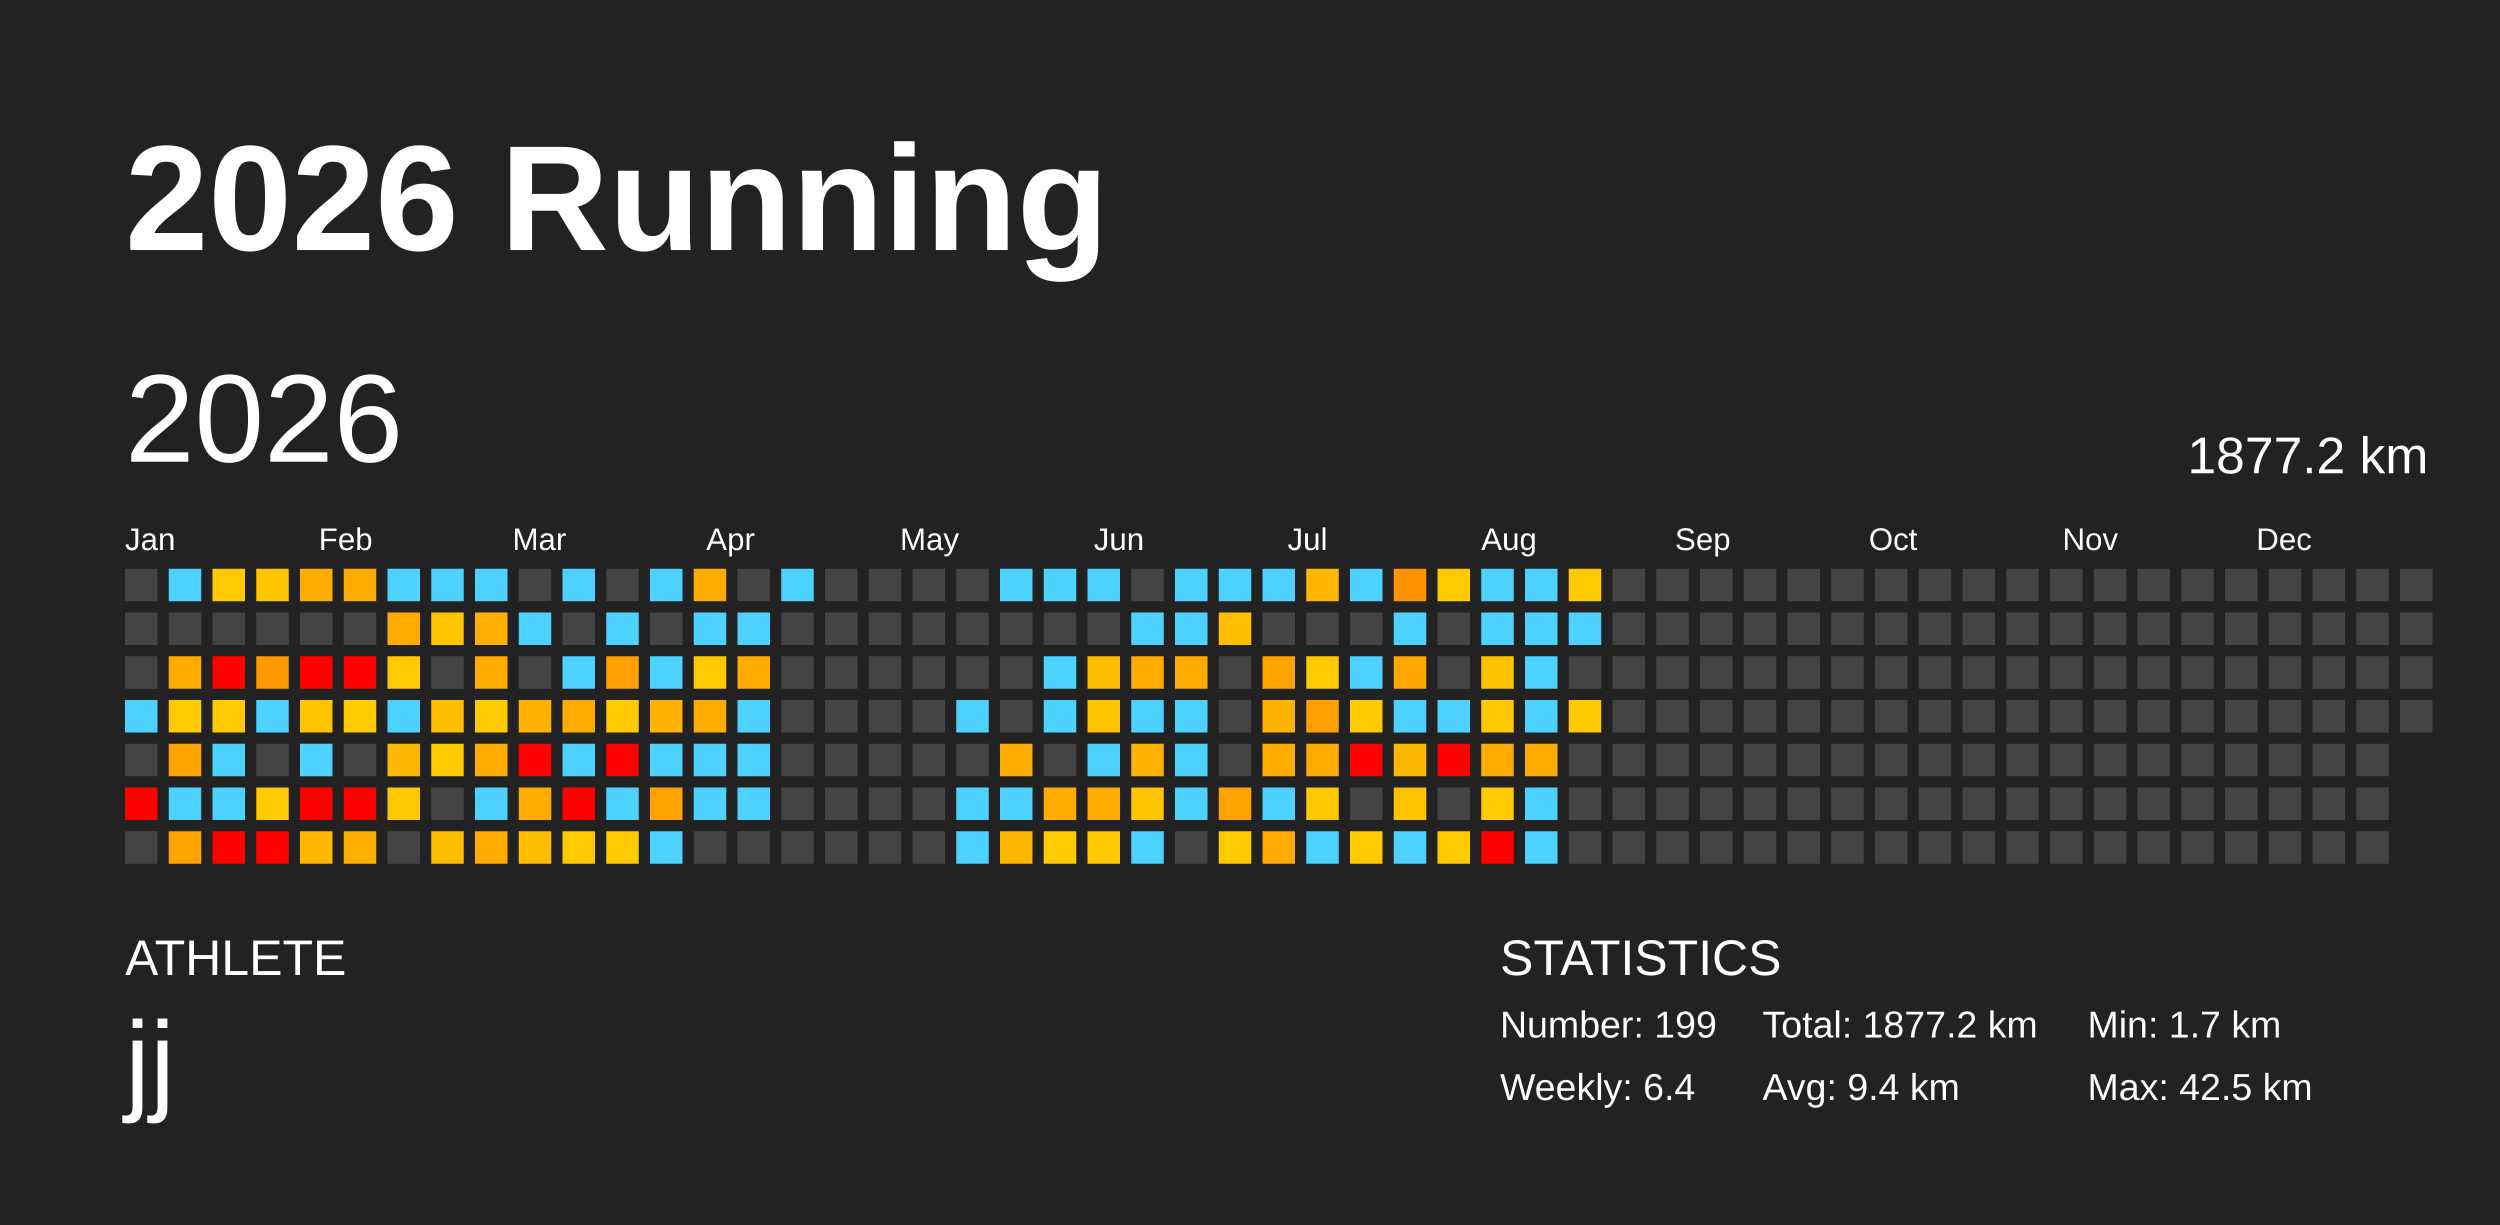
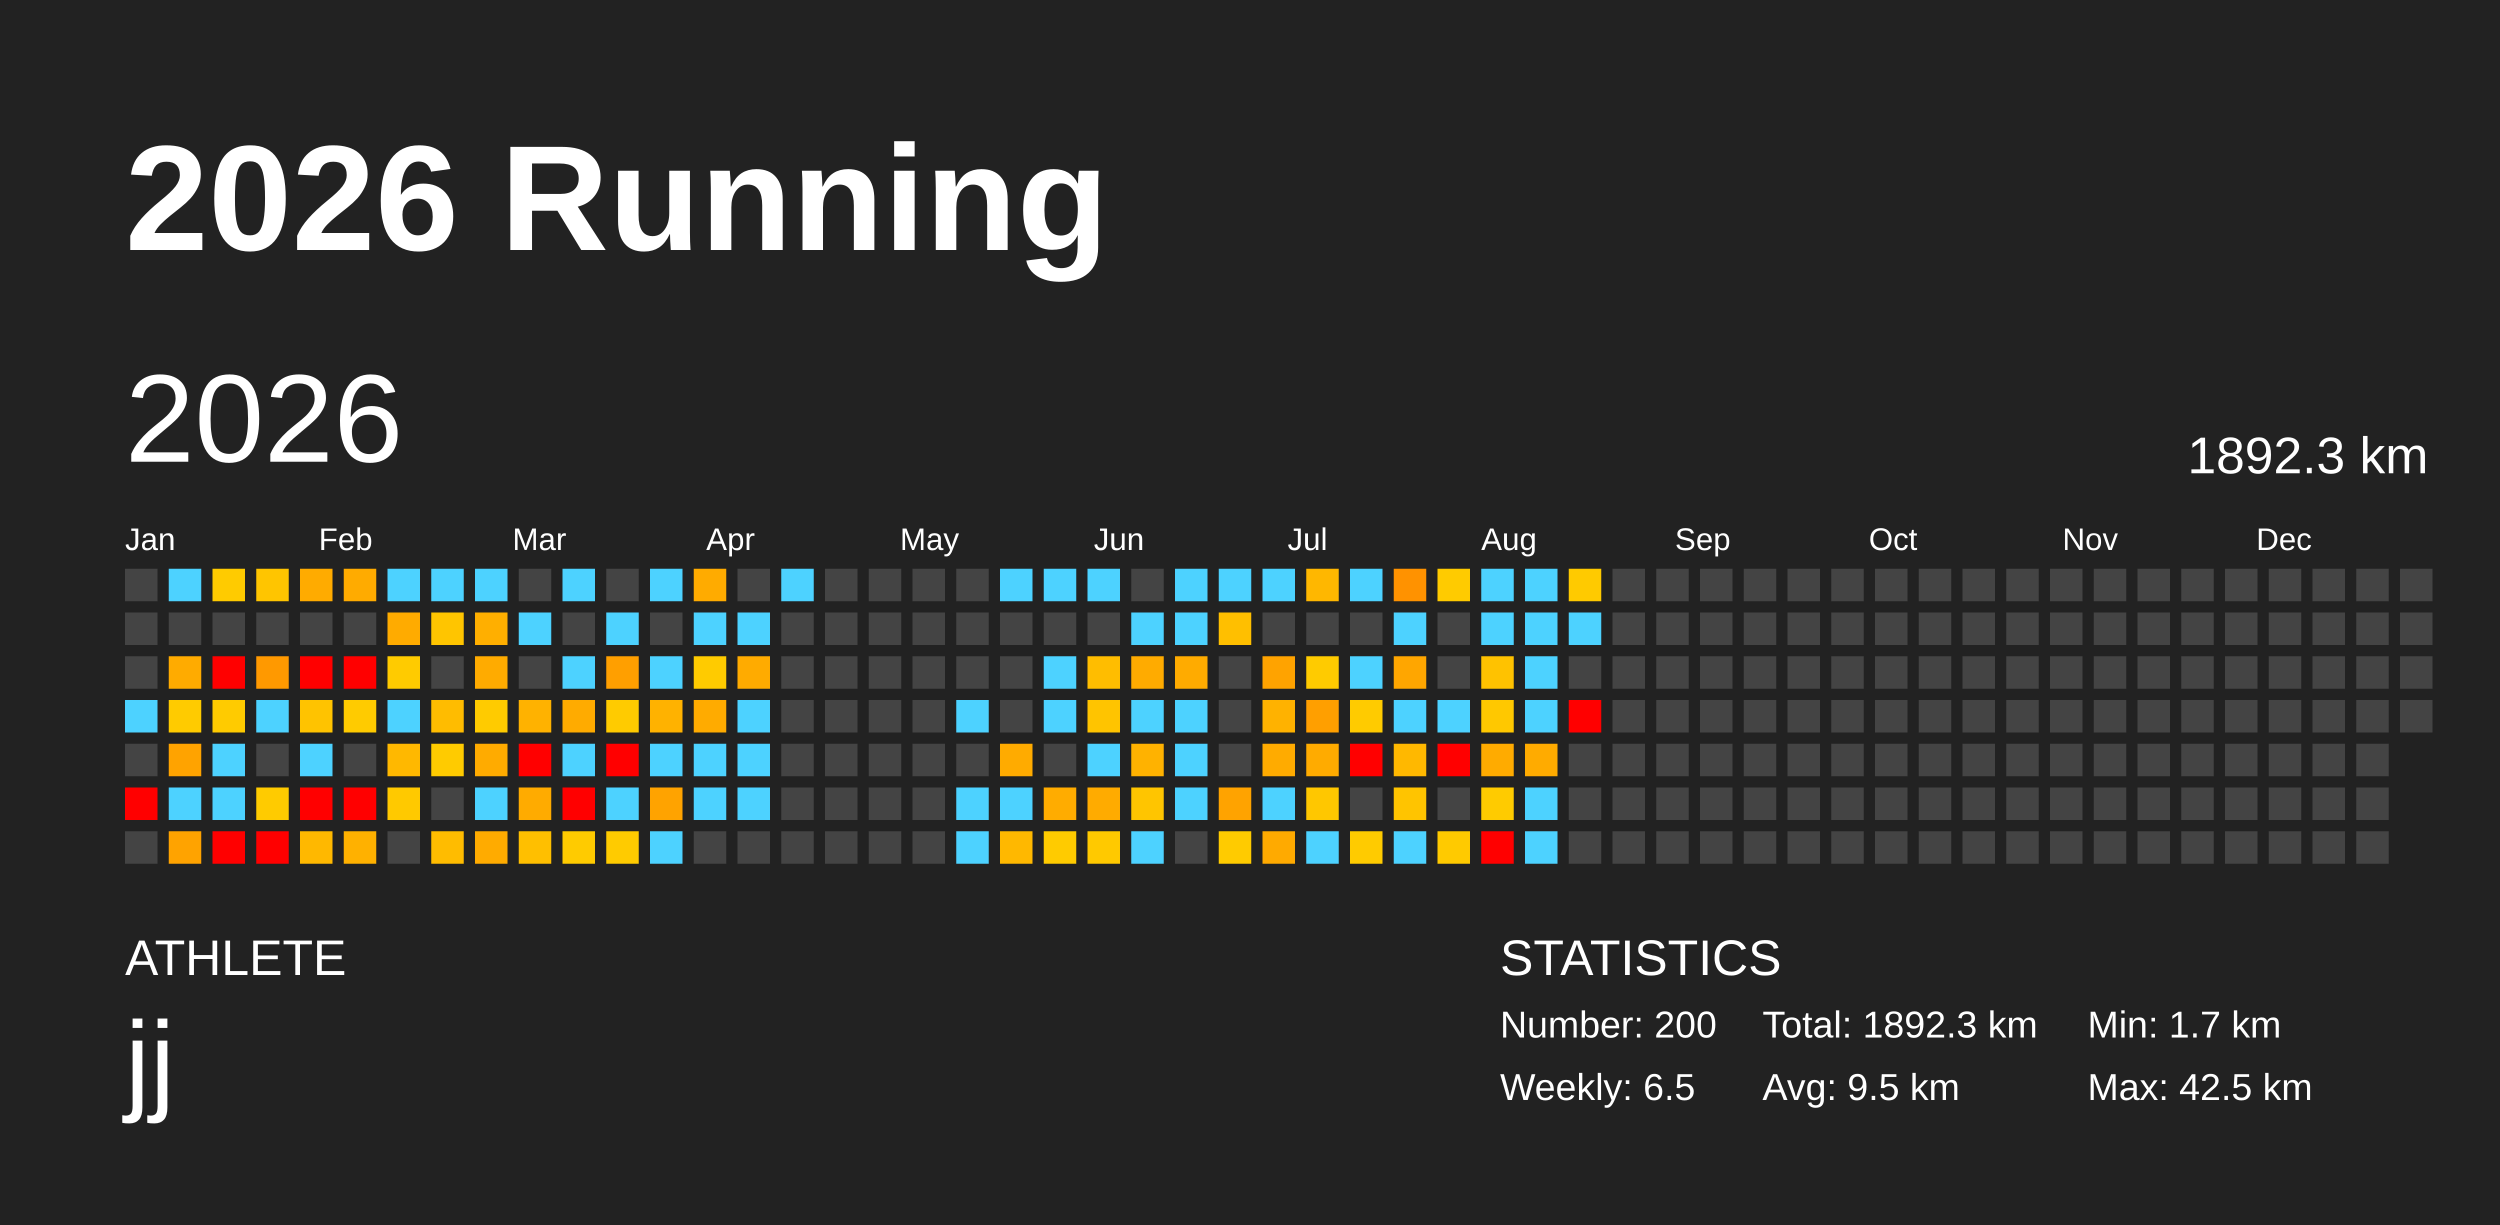
<svg xmlns="http://www.w3.org/2000/svg" baseProfile="full" height="98mm" version="1.1" viewBox="0,0,200,98" width="200mm">
  <defs />
  <rect fill="#222222" height="98" width="200" x="0" y="0" />
  <text fill="#FFFFFF" style="font-size:12px; font-family:Arial; font-weight:bold;" x="10" y="20">2026 Running</text>
  <text fill="#FFFFFF" style="font-size:4px; font-family:Arial" x="10" y="78">ATHLETE</text>
  <text fill="#FFFFFF" style="font-size:9px; font-family:Arial" x="10" y="88">jj</text>
  <text fill="#FFFFFF" style="font-size:4px; font-family:Arial" x="120" y="78">STATISTICS</text>
-   <text fill="#FFFFFF" style="font-size:3px; font-family:Arial" x="120" y="83">Number: 199</text>
-   <text fill="#FFFFFF" style="font-size:3px; font-family:Arial" x="120" y="88">Weekly: 6.4</text>
-   <text fill="#FFFFFF" style="font-size:3px; font-family:Arial" x="141" y="83">Total: 1877.2 km</text>
-   <text fill="#FFFFFF" style="font-size:3px; font-family:Arial" x="141" y="88">Avg: 9.4 km</text>
+   <text fill="#FFFFFF" style="font-size:3px; font-family:Arial" x="120" y="83">Number: 200</text>
+   <text fill="#FFFFFF" style="font-size:3px; font-family:Arial" x="120" y="88">Weekly: 6.5</text>
+   <text fill="#FFFFFF" style="font-size:3px; font-family:Arial" x="141" y="83">Total: 1892.3 km</text>
+   <text fill="#FFFFFF" style="font-size:3px; font-family:Arial" x="141" y="88">Avg: 9.5 km</text>
  <text fill="#FFFFFF" style="font-size:3px; font-family:Arial" x="167" y="83">Min: 1.7 km</text>
  <text fill="#FFFFFF" style="font-size:3px; font-family:Arial" x="167" y="88">Max: 42.5 km</text>
  <text dominant-baseline="hanging" fill="#FFFFFF" style="font-size:10.0px; font-family:Arial;" x="10" y="30">2026</text>
-   <text dominant-baseline="hanging" fill="#FFFFFF" style="font-size:4.125px; font-family:Arial;" x="175" y="35">1877.2 km</text>
+   <text dominant-baseline="hanging" fill="#FFFFFF" style="font-size:4.125px; font-family:Arial;" x="175" y="35">1892.3 km</text>
  <text fill="#FFFFFF" style="font-size:2.5px; font-family:Arial" x="10.0" y="44">Jan</text>
  <text fill="#FFFFFF" style="font-size:2.5px; font-family:Arial" x="25.5" y="44">Feb</text>
  <text fill="#FFFFFF" style="font-size:2.5px; font-family:Arial" x="41.0" y="44">Mar</text>
  <text fill="#FFFFFF" style="font-size:2.5px; font-family:Arial" x="56.5" y="44">Apr</text>
  <text fill="#FFFFFF" style="font-size:2.5px; font-family:Arial" x="72.0" y="44">May</text>
  <text fill="#FFFFFF" style="font-size:2.5px; font-family:Arial" x="87.5" y="44">Jun</text>
  <text fill="#FFFFFF" style="font-size:2.5px; font-family:Arial" x="103.0" y="44">Jul</text>
  <text fill="#FFFFFF" style="font-size:2.5px; font-family:Arial" x="118.5" y="44">Aug</text>
  <text fill="#FFFFFF" style="font-size:2.5px; font-family:Arial" x="134.0" y="44">Sep</text>
  <text fill="#FFFFFF" style="font-size:2.5px; font-family:Arial" x="149.5" y="44">Oct</text>
  <text fill="#FFFFFF" style="font-size:2.5px; font-family:Arial" x="165.0" y="44">Nov</text>
  <text fill="#FFFFFF" style="font-size:2.5px; font-family:Arial" x="180.5" y="44">Dec</text>
  <rect fill="#444444" height="2.6" width="2.6" x="10.0" y="45.5" />
  <rect fill="#444444" height="2.6" width="2.6" x="10.0" y="49.0" />
  <rect fill="#444444" height="2.6" width="2.6" x="10.0" y="52.5" />
  <rect fill="#4dd2ff" height="2.6" width="2.6" x="10.0" y="56.0" />
  <rect fill="#444444" height="2.6" width="2.6" x="10.0" y="59.5" />
  <rect fill="red" height="2.6" width="2.6" x="10.0" y="63.0" />
  <rect fill="#444444" height="2.6" width="2.6" x="10.0" y="66.5" />
  <rect fill="#4dd2ff" height="2.6" width="2.6" x="13.5" y="45.5" />
  <rect fill="#444444" height="2.6" width="2.6" x="13.5" y="49.0" />
  <rect fill="#ffab00" height="2.6" width="2.6" x="13.5" y="52.5" />
  <rect fill="#ffcb00" height="2.6" width="2.6" x="13.5" y="56.0" />
  <rect fill="#ffa300" height="2.6" width="2.6" x="13.5" y="59.5" />
  <rect fill="#4dd2ff" height="2.6" width="2.6" x="13.5" y="63.0" />
  <rect fill="#ffa300" height="2.6" width="2.6" x="13.5" y="66.5" />
  <rect fill="#ffcb00" height="2.6" width="2.6" x="17.0" y="45.5" />
  <rect fill="#444444" height="2.6" width="2.6" x="17.0" y="49.0" />
  <rect fill="red" height="2.6" width="2.6" x="17.0" y="52.5" />
  <rect fill="#ffcb00" height="2.6" width="2.6" x="17.0" y="56.0" />
  <rect fill="#4dd2ff" height="2.6" width="2.6" x="17.0" y="59.5" />
  <rect fill="#4dd2ff" height="2.6" width="2.6" x="17.0" y="63.0" />
  <rect fill="red" height="2.6" width="2.6" x="17.0" y="66.5" />
  <rect fill="#ffc500" height="2.6" width="2.6" x="20.5" y="45.5" />
  <rect fill="#444444" height="2.6" width="2.6" x="20.5" y="49.0" />
  <rect fill="#ff9900" height="2.6" width="2.6" x="20.5" y="52.5" />
  <rect fill="#4dd2ff" height="2.6" width="2.6" x="20.5" y="56.0" />
  <rect fill="#444444" height="2.6" width="2.6" x="20.5" y="59.5" />
  <rect fill="#ffcb00" height="2.6" width="2.6" x="20.5" y="63.0" />
  <rect fill="red" height="2.6" width="2.6" x="20.5" y="66.5" />
  <rect fill="#ffab00" height="2.6" width="2.6" x="24.0" y="45.5" />
  <rect fill="#444444" height="2.6" width="2.6" x="24.0" y="49.0" />
  <rect fill="red" height="2.6" width="2.6" x="24.0" y="52.5" />
  <rect fill="#ffc300" height="2.6" width="2.6" x="24.0" y="56.0" />
  <rect fill="#4dd2ff" height="2.6" width="2.6" x="24.0" y="59.5" />
  <rect fill="red" height="2.6" width="2.6" x="24.0" y="63.0" />
  <rect fill="#ffb800" height="2.6" width="2.6" x="24.0" y="66.5" />
  <rect fill="#ffab00" height="2.6" width="2.6" x="27.5" y="45.5" />
  <rect fill="#444444" height="2.6" width="2.6" x="27.5" y="49.0" />
  <rect fill="red" height="2.6" width="2.6" x="27.5" y="52.5" />
  <rect fill="#ffcb00" height="2.6" width="2.6" x="27.5" y="56.0" />
  <rect fill="#444444" height="2.6" width="2.6" x="27.5" y="59.5" />
  <rect fill="red" height="2.6" width="2.6" x="27.5" y="63.0" />
  <rect fill="#ffb100" height="2.6" width="2.6" x="27.5" y="66.5" />
  <rect fill="#4dd2ff" height="2.6" width="2.6" x="31.0" y="45.5" />
  <rect fill="#ffab00" height="2.6" width="2.6" x="31.0" y="49.0" />
  <rect fill="#ffcb00" height="2.6" width="2.6" x="31.0" y="52.5" />
  <rect fill="#4dd2ff" height="2.6" width="2.6" x="31.0" y="56.0" />
  <rect fill="#ffb800" height="2.6" width="2.6" x="31.0" y="59.5" />
  <rect fill="#ffc900" height="2.6" width="2.6" x="31.0" y="63.0" />
  <rect fill="#444444" height="2.6" width="2.6" x="31.0" y="66.5" />
  <rect fill="#4dd2ff" height="2.6" width="2.6" x="34.5" y="45.5" />
  <rect fill="#ffc500" height="2.6" width="2.6" x="34.5" y="49.0" />
  <rect fill="#444444" height="2.6" width="2.6" x="34.5" y="52.5" />
  <rect fill="#ffbc00" height="2.6" width="2.6" x="34.5" y="56.0" />
  <rect fill="#ffcb00" height="2.6" width="2.6" x="34.5" y="59.5" />
  <rect fill="#444444" height="2.6" width="2.6" x="34.5" y="63.0" />
  <rect fill="#ffbc00" height="2.6" width="2.6" x="34.5" y="66.5" />
  <rect fill="#4dd2ff" height="2.6" width="2.6" x="38.0" y="45.5" />
  <rect fill="#ffaf00" height="2.6" width="2.6" x="38.0" y="49.0" />
  <rect fill="#ffab00" height="2.6" width="2.6" x="38.0" y="52.5" />
  <rect fill="#ffcb00" height="2.6" width="2.6" x="38.0" y="56.0" />
  <rect fill="#ffab00" height="2.6" width="2.6" x="38.0" y="59.5" />
  <rect fill="#4dd2ff" height="2.6" width="2.6" x="38.0" y="63.0" />
  <rect fill="#ffab00" height="2.6" width="2.6" x="38.0" y="66.5" />
  <rect fill="#444444" height="2.6" width="2.6" x="41.5" y="45.5" />
  <rect fill="#4dd2ff" height="2.6" width="2.6" x="41.5" y="49.0" />
  <rect fill="#444444" height="2.6" width="2.6" x="41.5" y="52.5" />
  <rect fill="#ffb200" height="2.6" width="2.6" x="41.5" y="56.0" />
  <rect fill="red" height="2.6" width="2.6" x="41.5" y="59.5" />
  <rect fill="#ffab00" height="2.6" width="2.6" x="41.5" y="63.0" />
  <rect fill="#ffbf00" height="2.6" width="2.6" x="41.5" y="66.5" />
  <rect fill="#4dd2ff" height="2.6" width="2.6" x="45.0" y="45.5" />
  <rect fill="#444444" height="2.6" width="2.6" x="45.0" y="49.0" />
  <rect fill="#4dd2ff" height="2.6" width="2.6" x="45.0" y="52.5" />
  <rect fill="#ffab00" height="2.6" width="2.6" x="45.0" y="56.0" />
  <rect fill="#4dd2ff" height="2.6" width="2.6" x="45.0" y="59.5" />
  <rect fill="red" height="2.6" width="2.6" x="45.0" y="63.0" />
  <rect fill="#ffcb00" height="2.6" width="2.6" x="45.0" y="66.5" />
  <rect fill="#444444" height="2.6" width="2.6" x="48.5" y="45.5" />
  <rect fill="#4dd2ff" height="2.6" width="2.6" x="48.5" y="49.0" />
  <rect fill="#ff9f00" height="2.6" width="2.6" x="48.5" y="52.5" />
  <rect fill="#ffcb00" height="2.6" width="2.6" x="48.5" y="56.0" />
  <rect fill="red" height="2.6" width="2.6" x="48.5" y="59.5" />
  <rect fill="#4dd2ff" height="2.6" width="2.6" x="48.5" y="63.0" />
  <rect fill="#ffcb00" height="2.6" width="2.6" x="48.5" y="66.5" />
  <rect fill="#4dd2ff" height="2.6" width="2.6" x="52.0" y="45.5" />
  <rect fill="#444444" height="2.6" width="2.6" x="52.0" y="49.0" />
  <rect fill="#4dd2ff" height="2.6" width="2.6" x="52.0" y="52.5" />
  <rect fill="#ffb200" height="2.6" width="2.6" x="52.0" y="56.0" />
  <rect fill="#4dd2ff" height="2.6" width="2.6" x="52.0" y="59.5" />
  <rect fill="#ffa300" height="2.6" width="2.6" x="52.0" y="63.0" />
  <rect fill="#4dd2ff" height="2.6" width="2.6" x="52.0" y="66.5" />
  <rect fill="#ffab00" height="2.6" width="2.6" x="55.5" y="45.5" />
  <rect fill="#4dd2ff" height="2.6" width="2.6" x="55.5" y="49.0" />
  <rect fill="#ffcb00" height="2.6" width="2.6" x="55.5" y="52.5" />
  <rect fill="#ffab00" height="2.6" width="2.6" x="55.5" y="56.0" />
  <rect fill="#4dd2ff" height="2.6" width="2.6" x="55.5" y="59.5" />
  <rect fill="#4dd2ff" height="2.6" width="2.6" x="55.5" y="63.0" />
  <rect fill="#444444" height="2.6" width="2.6" x="55.5" y="66.5" />
  <rect fill="#444444" height="2.6" width="2.6" x="59.0" y="45.5" />
  <rect fill="#4dd2ff" height="2.6" width="2.6" x="59.0" y="49.0" />
  <rect fill="#ffab00" height="2.6" width="2.6" x="59.0" y="52.5" />
  <rect fill="#4dd2ff" height="2.6" width="2.6" x="59.0" y="56.0" />
  <rect fill="#4dd2ff" height="2.6" width="2.6" x="59.0" y="59.5" />
  <rect fill="#4dd2ff" height="2.6" width="2.6" x="59.0" y="63.0" />
  <rect fill="#444444" height="2.6" width="2.6" x="59.0" y="66.5" />
  <rect fill="#4dd2ff" height="2.6" width="2.6" x="62.5" y="45.5" />
  <rect fill="#444444" height="2.6" width="2.6" x="62.5" y="49.0" />
  <rect fill="#444444" height="2.6" width="2.6" x="62.5" y="52.5" />
  <rect fill="#444444" height="2.6" width="2.6" x="62.5" y="56.0" />
  <rect fill="#444444" height="2.6" width="2.6" x="62.5" y="59.5" />
  <rect fill="#444444" height="2.6" width="2.6" x="62.5" y="63.0" />
  <rect fill="#444444" height="2.6" width="2.6" x="62.5" y="66.5" />
  <rect fill="#444444" height="2.6" width="2.6" x="66.0" y="45.5" />
  <rect fill="#444444" height="2.6" width="2.6" x="66.0" y="49.0" />
  <rect fill="#444444" height="2.6" width="2.6" x="66.0" y="52.5" />
  <rect fill="#444444" height="2.6" width="2.6" x="66.0" y="56.0" />
  <rect fill="#444444" height="2.6" width="2.6" x="66.0" y="59.5" />
  <rect fill="#444444" height="2.6" width="2.6" x="66.0" y="63.0" />
  <rect fill="#444444" height="2.6" width="2.6" x="66.0" y="66.5" />
  <rect fill="#444444" height="2.6" width="2.6" x="69.5" y="45.5" />
  <rect fill="#444444" height="2.6" width="2.6" x="69.5" y="49.0" />
  <rect fill="#444444" height="2.6" width="2.6" x="69.5" y="52.5" />
  <rect fill="#444444" height="2.6" width="2.6" x="69.5" y="56.0" />
  <rect fill="#444444" height="2.6" width="2.6" x="69.5" y="59.5" />
  <rect fill="#444444" height="2.6" width="2.6" x="69.5" y="63.0" />
  <rect fill="#444444" height="2.6" width="2.6" x="69.5" y="66.5" />
  <rect fill="#444444" height="2.6" width="2.6" x="73.0" y="45.5" />
  <rect fill="#444444" height="2.6" width="2.6" x="73.0" y="49.0" />
  <rect fill="#444444" height="2.6" width="2.6" x="73.0" y="52.5" />
  <rect fill="#444444" height="2.6" width="2.6" x="73.0" y="56.0" />
  <rect fill="#444444" height="2.6" width="2.6" x="73.0" y="59.5" />
  <rect fill="#444444" height="2.6" width="2.6" x="73.0" y="63.0" />
  <rect fill="#444444" height="2.6" width="2.6" x="73.0" y="66.5" />
  <rect fill="#444444" height="2.6" width="2.6" x="76.5" y="45.5" />
  <rect fill="#444444" height="2.6" width="2.6" x="76.5" y="49.0" />
  <rect fill="#444444" height="2.6" width="2.6" x="76.5" y="52.5" />
  <rect fill="#4dd2ff" height="2.6" width="2.6" x="76.5" y="56.0" />
  <rect fill="#444444" height="2.6" width="2.6" x="76.5" y="59.5" />
  <rect fill="#4dd2ff" height="2.6" width="2.6" x="76.5" y="63.0" />
  <rect fill="#4dd2ff" height="2.6" width="2.6" x="76.5" y="66.5" />
  <rect fill="#4dd2ff" height="2.6" width="2.6" x="80.0" y="45.5" />
  <rect fill="#444444" height="2.6" width="2.6" x="80.0" y="49.0" />
  <rect fill="#444444" height="2.6" width="2.6" x="80.0" y="52.5" />
  <rect fill="#444444" height="2.6" width="2.6" x="80.0" y="56.0" />
  <rect fill="#ffab00" height="2.6" width="2.6" x="80.0" y="59.5" />
  <rect fill="#4dd2ff" height="2.6" width="2.6" x="80.0" y="63.0" />
  <rect fill="#ffb800" height="2.6" width="2.6" x="80.0" y="66.5" />
  <rect fill="#4dd2ff" height="2.6" width="2.6" x="83.5" y="45.5" />
  <rect fill="#444444" height="2.6" width="2.6" x="83.5" y="49.0" />
  <rect fill="#4dd2ff" height="2.6" width="2.6" x="83.5" y="52.5" />
  <rect fill="#4dd2ff" height="2.6" width="2.6" x="83.5" y="56.0" />
  <rect fill="#444444" height="2.6" width="2.6" x="83.5" y="59.5" />
  <rect fill="#ffac00" height="2.6" width="2.6" x="83.5" y="63.0" />
  <rect fill="#ffcb00" height="2.6" width="2.6" x="83.5" y="66.5" />
  <rect fill="#4dd2ff" height="2.6" width="2.6" x="87.0" y="45.5" />
  <rect fill="#444444" height="2.6" width="2.6" x="87.0" y="49.0" />
  <rect fill="#ffbd00" height="2.6" width="2.6" x="87.0" y="52.5" />
  <rect fill="#ffc400" height="2.6" width="2.6" x="87.0" y="56.0" />
  <rect fill="#4dd2ff" height="2.6" width="2.6" x="87.0" y="59.5" />
  <rect fill="#ffab00" height="2.6" width="2.6" x="87.0" y="63.0" />
  <rect fill="#ffc900" height="2.6" width="2.6" x="87.0" y="66.5" />
  <rect fill="#444444" height="2.6" width="2.6" x="90.5" y="45.5" />
  <rect fill="#4dd2ff" height="2.6" width="2.6" x="90.5" y="49.0" />
  <rect fill="#ffab00" height="2.6" width="2.6" x="90.5" y="52.5" />
  <rect fill="#4dd2ff" height="2.6" width="2.6" x="90.5" y="56.0" />
  <rect fill="#ffb200" height="2.6" width="2.6" x="90.5" y="59.5" />
  <rect fill="#ffc500" height="2.6" width="2.6" x="90.5" y="63.0" />
  <rect fill="#4dd2ff" height="2.6" width="2.6" x="90.5" y="66.5" />
  <rect fill="#4dd2ff" height="2.6" width="2.6" x="94.0" y="45.5" />
  <rect fill="#4dd2ff" height="2.6" width="2.6" x="94.0" y="49.0" />
  <rect fill="#ffab00" height="2.6" width="2.6" x="94.0" y="52.5" />
  <rect fill="#4dd2ff" height="2.6" width="2.6" x="94.0" y="56.0" />
  <rect fill="#4dd2ff" height="2.6" width="2.6" x="94.0" y="59.5" />
  <rect fill="#4dd2ff" height="2.6" width="2.6" x="94.0" y="63.0" />
  <rect fill="#444444" height="2.6" width="2.6" x="94.0" y="66.5" />
  <rect fill="#4dd2ff" height="2.6" width="2.6" x="97.5" y="45.5" />
  <rect fill="#ffbf00" height="2.6" width="2.6" x="97.5" y="49.0" />
  <rect fill="#444444" height="2.6" width="2.6" x="97.5" y="52.5" />
  <rect fill="#444444" height="2.6" width="2.6" x="97.5" y="56.0" />
  <rect fill="#444444" height="2.6" width="2.6" x="97.5" y="59.5" />
  <rect fill="#ffa300" height="2.6" width="2.6" x="97.5" y="63.0" />
  <rect fill="#ffcb00" height="2.6" width="2.6" x="97.5" y="66.5" />
  <rect fill="#4dd2ff" height="2.6" width="2.6" x="101.0" y="45.5" />
  <rect fill="#444444" height="2.6" width="2.6" x="101.0" y="49.0" />
  <rect fill="#ffa300" height="2.6" width="2.6" x="101.0" y="52.5" />
  <rect fill="#ffb200" height="2.6" width="2.6" x="101.0" y="56.0" />
  <rect fill="#ffab00" height="2.6" width="2.6" x="101.0" y="59.5" />
  <rect fill="#4dd2ff" height="2.6" width="2.6" x="101.0" y="63.0" />
  <rect fill="#ffaa00" height="2.6" width="2.6" x="101.0" y="66.5" />
  <rect fill="#ffb700" height="2.6" width="2.6" x="104.5" y="45.5" />
  <rect fill="#444444" height="2.6" width="2.6" x="104.5" y="49.0" />
  <rect fill="#ffcb00" height="2.6" width="2.6" x="104.5" y="52.5" />
  <rect fill="#ff9f00" height="2.6" width="2.6" x="104.5" y="56.0" />
  <rect fill="#ffab00" height="2.6" width="2.6" x="104.5" y="59.5" />
  <rect fill="#ffc700" height="2.6" width="2.6" x="104.5" y="63.0" />
  <rect fill="#4dd2ff" height="2.6" width="2.6" x="104.5" y="66.5" />
  <rect fill="#4dd2ff" height="2.6" width="2.6" x="108.0" y="45.5" />
  <rect fill="#444444" height="2.6" width="2.6" x="108.0" y="49.0" />
  <rect fill="#4dd2ff" height="2.6" width="2.6" x="108.0" y="52.5" />
  <rect fill="#ffcb00" height="2.6" width="2.6" x="108.0" y="56.0" />
  <rect fill="red" height="2.6" width="2.6" x="108.0" y="59.5" />
  <rect fill="#444444" height="2.6" width="2.6" x="108.0" y="63.0" />
  <rect fill="#ffcb00" height="2.6" width="2.6" x="108.0" y="66.5" />
  <rect fill="#ff9200" height="2.6" width="2.6" x="111.5" y="45.5" />
  <rect fill="#4dd2ff" height="2.6" width="2.6" x="111.5" y="49.0" />
  <rect fill="#ffa600" height="2.6" width="2.6" x="111.5" y="52.5" />
  <rect fill="#4dd2ff" height="2.6" width="2.6" x="111.5" y="56.0" />
  <rect fill="#ffb800" height="2.6" width="2.6" x="111.5" y="59.5" />
  <rect fill="#ffc400" height="2.6" width="2.6" x="111.5" y="63.0" />
  <rect fill="#4dd2ff" height="2.6" width="2.6" x="111.5" y="66.5" />
  <rect fill="#ffcb00" height="2.6" width="2.6" x="115.0" y="45.5" />
  <rect fill="#444444" height="2.6" width="2.6" x="115.0" y="49.0" />
  <rect fill="#444444" height="2.6" width="2.6" x="115.0" y="52.5" />
  <rect fill="#4dd2ff" height="2.6" width="2.6" x="115.0" y="56.0" />
  <rect fill="red" height="2.6" width="2.6" x="115.0" y="59.5" />
  <rect fill="#444444" height="2.6" width="2.6" x="115.0" y="63.0" />
  <rect fill="#ffca00" height="2.6" width="2.6" x="115.0" y="66.5" />
  <rect fill="#4dd2ff" height="2.6" width="2.6" x="118.5" y="45.5" />
  <rect fill="#4dd2ff" height="2.6" width="2.6" x="118.5" y="49.0" />
  <rect fill="#ffc200" height="2.6" width="2.6" x="118.5" y="52.5" />
  <rect fill="#ffc800" height="2.6" width="2.6" x="118.5" y="56.0" />
  <rect fill="#ffab00" height="2.6" width="2.6" x="118.5" y="59.5" />
  <rect fill="#ffcb00" height="2.6" width="2.6" x="118.5" y="63.0" />
  <rect fill="red" height="2.6" width="2.6" x="118.5" y="66.5" />
  <rect fill="#4dd2ff" height="2.6" width="2.6" x="122.0" y="45.5" />
  <rect fill="#4dd2ff" height="2.6" width="2.6" x="122.0" y="49.0" />
  <rect fill="#4dd2ff" height="2.6" width="2.6" x="122.0" y="52.5" />
  <rect fill="#4dd2ff" height="2.6" width="2.6" x="122.0" y="56.0" />
  <rect fill="#ffab00" height="2.6" width="2.6" x="122.0" y="59.5" />
  <rect fill="#4dd2ff" height="2.6" width="2.6" x="122.0" y="63.0" />
  <rect fill="#4dd2ff" height="2.6" width="2.6" x="122.0" y="66.5" />
  <rect fill="#ffca00" height="2.6" width="2.6" x="125.5" y="45.5" />
  <rect fill="#4dd2ff" height="2.6" width="2.6" x="125.5" y="49.0" />
  <rect fill="#444444" height="2.6" width="2.6" x="125.5" y="52.5" />
-   <rect fill="#ffc900" height="2.6" width="2.6" x="125.5" y="56.0" />
+   <rect fill="red" height="2.6" width="2.6" x="125.5" y="56.0" />
  <rect fill="#444444" height="2.6" width="2.6" x="125.5" y="59.5" />
  <rect fill="#444444" height="2.6" width="2.6" x="125.5" y="63.0" />
  <rect fill="#444444" height="2.6" width="2.6" x="125.5" y="66.5" />
  <rect fill="#444444" height="2.6" width="2.6" x="129.0" y="45.5" />
  <rect fill="#444444" height="2.6" width="2.6" x="129.0" y="49.0" />
  <rect fill="#444444" height="2.6" width="2.6" x="129.0" y="52.5" />
  <rect fill="#444444" height="2.6" width="2.6" x="129.0" y="56.0" />
  <rect fill="#444444" height="2.6" width="2.6" x="129.0" y="59.5" />
  <rect fill="#444444" height="2.6" width="2.6" x="129.0" y="63.0" />
  <rect fill="#444444" height="2.6" width="2.6" x="129.0" y="66.5" />
  <rect fill="#444444" height="2.6" width="2.6" x="132.5" y="45.5" />
  <rect fill="#444444" height="2.6" width="2.6" x="132.5" y="49.0" />
  <rect fill="#444444" height="2.6" width="2.6" x="132.5" y="52.5" />
  <rect fill="#444444" height="2.6" width="2.6" x="132.5" y="56.0" />
  <rect fill="#444444" height="2.6" width="2.6" x="132.5" y="59.5" />
  <rect fill="#444444" height="2.6" width="2.6" x="132.5" y="63.0" />
  <rect fill="#444444" height="2.6" width="2.6" x="132.5" y="66.5" />
  <rect fill="#444444" height="2.6" width="2.6" x="136.0" y="45.5" />
  <rect fill="#444444" height="2.6" width="2.6" x="136.0" y="49.0" />
  <rect fill="#444444" height="2.6" width="2.6" x="136.0" y="52.5" />
  <rect fill="#444444" height="2.6" width="2.6" x="136.0" y="56.0" />
  <rect fill="#444444" height="2.6" width="2.6" x="136.0" y="59.5" />
  <rect fill="#444444" height="2.6" width="2.6" x="136.0" y="63.0" />
  <rect fill="#444444" height="2.6" width="2.6" x="136.0" y="66.5" />
  <rect fill="#444444" height="2.6" width="2.6" x="139.5" y="45.5" />
  <rect fill="#444444" height="2.6" width="2.6" x="139.5" y="49.0" />
  <rect fill="#444444" height="2.6" width="2.6" x="139.5" y="52.5" />
  <rect fill="#444444" height="2.6" width="2.6" x="139.5" y="56.0" />
  <rect fill="#444444" height="2.6" width="2.6" x="139.5" y="59.5" />
  <rect fill="#444444" height="2.6" width="2.6" x="139.5" y="63.0" />
  <rect fill="#444444" height="2.6" width="2.6" x="139.5" y="66.5" />
  <rect fill="#444444" height="2.6" width="2.6" x="143.0" y="45.5" />
  <rect fill="#444444" height="2.6" width="2.6" x="143.0" y="49.0" />
  <rect fill="#444444" height="2.6" width="2.6" x="143.0" y="52.5" />
  <rect fill="#444444" height="2.6" width="2.6" x="143.0" y="56.0" />
  <rect fill="#444444" height="2.6" width="2.6" x="143.0" y="59.5" />
  <rect fill="#444444" height="2.6" width="2.6" x="143.0" y="63.0" />
  <rect fill="#444444" height="2.6" width="2.6" x="143.0" y="66.5" />
  <rect fill="#444444" height="2.6" width="2.6" x="146.5" y="45.5" />
  <rect fill="#444444" height="2.6" width="2.6" x="146.5" y="49.0" />
  <rect fill="#444444" height="2.6" width="2.6" x="146.5" y="52.5" />
  <rect fill="#444444" height="2.6" width="2.6" x="146.5" y="56.0" />
  <rect fill="#444444" height="2.6" width="2.6" x="146.5" y="59.5" />
  <rect fill="#444444" height="2.6" width="2.6" x="146.5" y="63.0" />
  <rect fill="#444444" height="2.6" width="2.6" x="146.5" y="66.5" />
  <rect fill="#444444" height="2.6" width="2.6" x="150.0" y="45.5" />
  <rect fill="#444444" height="2.6" width="2.6" x="150.0" y="49.0" />
  <rect fill="#444444" height="2.6" width="2.6" x="150.0" y="52.5" />
  <rect fill="#444444" height="2.6" width="2.6" x="150.0" y="56.0" />
  <rect fill="#444444" height="2.6" width="2.6" x="150.0" y="59.5" />
  <rect fill="#444444" height="2.6" width="2.6" x="150.0" y="63.0" />
  <rect fill="#444444" height="2.6" width="2.6" x="150.0" y="66.5" />
  <rect fill="#444444" height="2.6" width="2.6" x="153.5" y="45.5" />
  <rect fill="#444444" height="2.6" width="2.6" x="153.5" y="49.0" />
  <rect fill="#444444" height="2.6" width="2.6" x="153.5" y="52.5" />
  <rect fill="#444444" height="2.6" width="2.6" x="153.5" y="56.0" />
  <rect fill="#444444" height="2.6" width="2.6" x="153.5" y="59.5" />
  <rect fill="#444444" height="2.6" width="2.6" x="153.5" y="63.0" />
  <rect fill="#444444" height="2.6" width="2.6" x="153.5" y="66.5" />
  <rect fill="#444444" height="2.6" width="2.6" x="157.0" y="45.5" />
  <rect fill="#444444" height="2.6" width="2.6" x="157.0" y="49.0" />
  <rect fill="#444444" height="2.6" width="2.6" x="157.0" y="52.5" />
  <rect fill="#444444" height="2.6" width="2.6" x="157.0" y="56.0" />
  <rect fill="#444444" height="2.6" width="2.6" x="157.0" y="59.5" />
  <rect fill="#444444" height="2.6" width="2.6" x="157.0" y="63.0" />
  <rect fill="#444444" height="2.6" width="2.6" x="157.0" y="66.5" />
  <rect fill="#444444" height="2.6" width="2.6" x="160.5" y="45.5" />
  <rect fill="#444444" height="2.6" width="2.6" x="160.5" y="49.0" />
  <rect fill="#444444" height="2.6" width="2.6" x="160.5" y="52.5" />
  <rect fill="#444444" height="2.6" width="2.6" x="160.5" y="56.0" />
  <rect fill="#444444" height="2.6" width="2.6" x="160.5" y="59.5" />
  <rect fill="#444444" height="2.6" width="2.6" x="160.5" y="63.0" />
  <rect fill="#444444" height="2.6" width="2.6" x="160.5" y="66.5" />
  <rect fill="#444444" height="2.6" width="2.6" x="164.0" y="45.5" />
  <rect fill="#444444" height="2.6" width="2.6" x="164.0" y="49.0" />
  <rect fill="#444444" height="2.6" width="2.6" x="164.0" y="52.5" />
  <rect fill="#444444" height="2.6" width="2.6" x="164.0" y="56.0" />
  <rect fill="#444444" height="2.6" width="2.6" x="164.0" y="59.5" />
  <rect fill="#444444" height="2.6" width="2.6" x="164.0" y="63.0" />
  <rect fill="#444444" height="2.6" width="2.6" x="164.0" y="66.5" />
  <rect fill="#444444" height="2.6" width="2.6" x="167.5" y="45.5" />
  <rect fill="#444444" height="2.6" width="2.6" x="167.5" y="49.0" />
  <rect fill="#444444" height="2.6" width="2.6" x="167.5" y="52.5" />
  <rect fill="#444444" height="2.6" width="2.6" x="167.5" y="56.0" />
  <rect fill="#444444" height="2.6" width="2.6" x="167.5" y="59.5" />
  <rect fill="#444444" height="2.6" width="2.6" x="167.5" y="63.0" />
  <rect fill="#444444" height="2.6" width="2.6" x="167.5" y="66.5" />
  <rect fill="#444444" height="2.6" width="2.6" x="171.0" y="45.5" />
  <rect fill="#444444" height="2.6" width="2.6" x="171.0" y="49.0" />
  <rect fill="#444444" height="2.6" width="2.6" x="171.0" y="52.5" />
  <rect fill="#444444" height="2.6" width="2.6" x="171.0" y="56.0" />
  <rect fill="#444444" height="2.6" width="2.6" x="171.0" y="59.5" />
  <rect fill="#444444" height="2.6" width="2.6" x="171.0" y="63.0" />
  <rect fill="#444444" height="2.6" width="2.6" x="171.0" y="66.5" />
  <rect fill="#444444" height="2.6" width="2.6" x="174.5" y="45.5" />
  <rect fill="#444444" height="2.6" width="2.6" x="174.5" y="49.0" />
  <rect fill="#444444" height="2.6" width="2.6" x="174.5" y="52.5" />
  <rect fill="#444444" height="2.6" width="2.6" x="174.5" y="56.0" />
  <rect fill="#444444" height="2.6" width="2.6" x="174.5" y="59.5" />
  <rect fill="#444444" height="2.6" width="2.6" x="174.5" y="63.0" />
  <rect fill="#444444" height="2.6" width="2.6" x="174.5" y="66.5" />
  <rect fill="#444444" height="2.6" width="2.6" x="178.0" y="45.5" />
  <rect fill="#444444" height="2.6" width="2.6" x="178.0" y="49.0" />
  <rect fill="#444444" height="2.6" width="2.6" x="178.0" y="52.5" />
  <rect fill="#444444" height="2.6" width="2.6" x="178.0" y="56.0" />
  <rect fill="#444444" height="2.6" width="2.6" x="178.0" y="59.5" />
  <rect fill="#444444" height="2.6" width="2.6" x="178.0" y="63.0" />
  <rect fill="#444444" height="2.6" width="2.6" x="178.0" y="66.5" />
  <rect fill="#444444" height="2.6" width="2.6" x="181.5" y="45.5" />
  <rect fill="#444444" height="2.6" width="2.6" x="181.5" y="49.0" />
  <rect fill="#444444" height="2.6" width="2.6" x="181.5" y="52.5" />
  <rect fill="#444444" height="2.6" width="2.6" x="181.5" y="56.0" />
  <rect fill="#444444" height="2.6" width="2.6" x="181.5" y="59.5" />
  <rect fill="#444444" height="2.6" width="2.6" x="181.5" y="63.0" />
  <rect fill="#444444" height="2.6" width="2.6" x="181.5" y="66.5" />
  <rect fill="#444444" height="2.6" width="2.6" x="185.0" y="45.5" />
  <rect fill="#444444" height="2.6" width="2.6" x="185.0" y="49.0" />
  <rect fill="#444444" height="2.6" width="2.6" x="185.0" y="52.5" />
  <rect fill="#444444" height="2.6" width="2.6" x="185.0" y="56.0" />
  <rect fill="#444444" height="2.6" width="2.6" x="185.0" y="59.5" />
  <rect fill="#444444" height="2.6" width="2.6" x="185.0" y="63.0" />
  <rect fill="#444444" height="2.6" width="2.6" x="185.0" y="66.5" />
  <rect fill="#444444" height="2.6" width="2.6" x="188.5" y="45.5" />
  <rect fill="#444444" height="2.6" width="2.6" x="188.5" y="49.0" />
  <rect fill="#444444" height="2.6" width="2.6" x="188.5" y="52.5" />
  <rect fill="#444444" height="2.6" width="2.6" x="188.5" y="56.0" />
  <rect fill="#444444" height="2.6" width="2.6" x="188.5" y="59.5" />
  <rect fill="#444444" height="2.6" width="2.6" x="188.5" y="63.0" />
  <rect fill="#444444" height="2.6" width="2.6" x="188.5" y="66.5" />
  <rect fill="#444444" height="2.6" width="2.6" x="192.0" y="45.5" />
  <rect fill="#444444" height="2.6" width="2.6" x="192.0" y="49.0" />
  <rect fill="#444444" height="2.6" width="2.6" x="192.0" y="52.5" />
  <rect fill="#444444" height="2.6" width="2.6" x="192.0" y="56.0" />
</svg>
